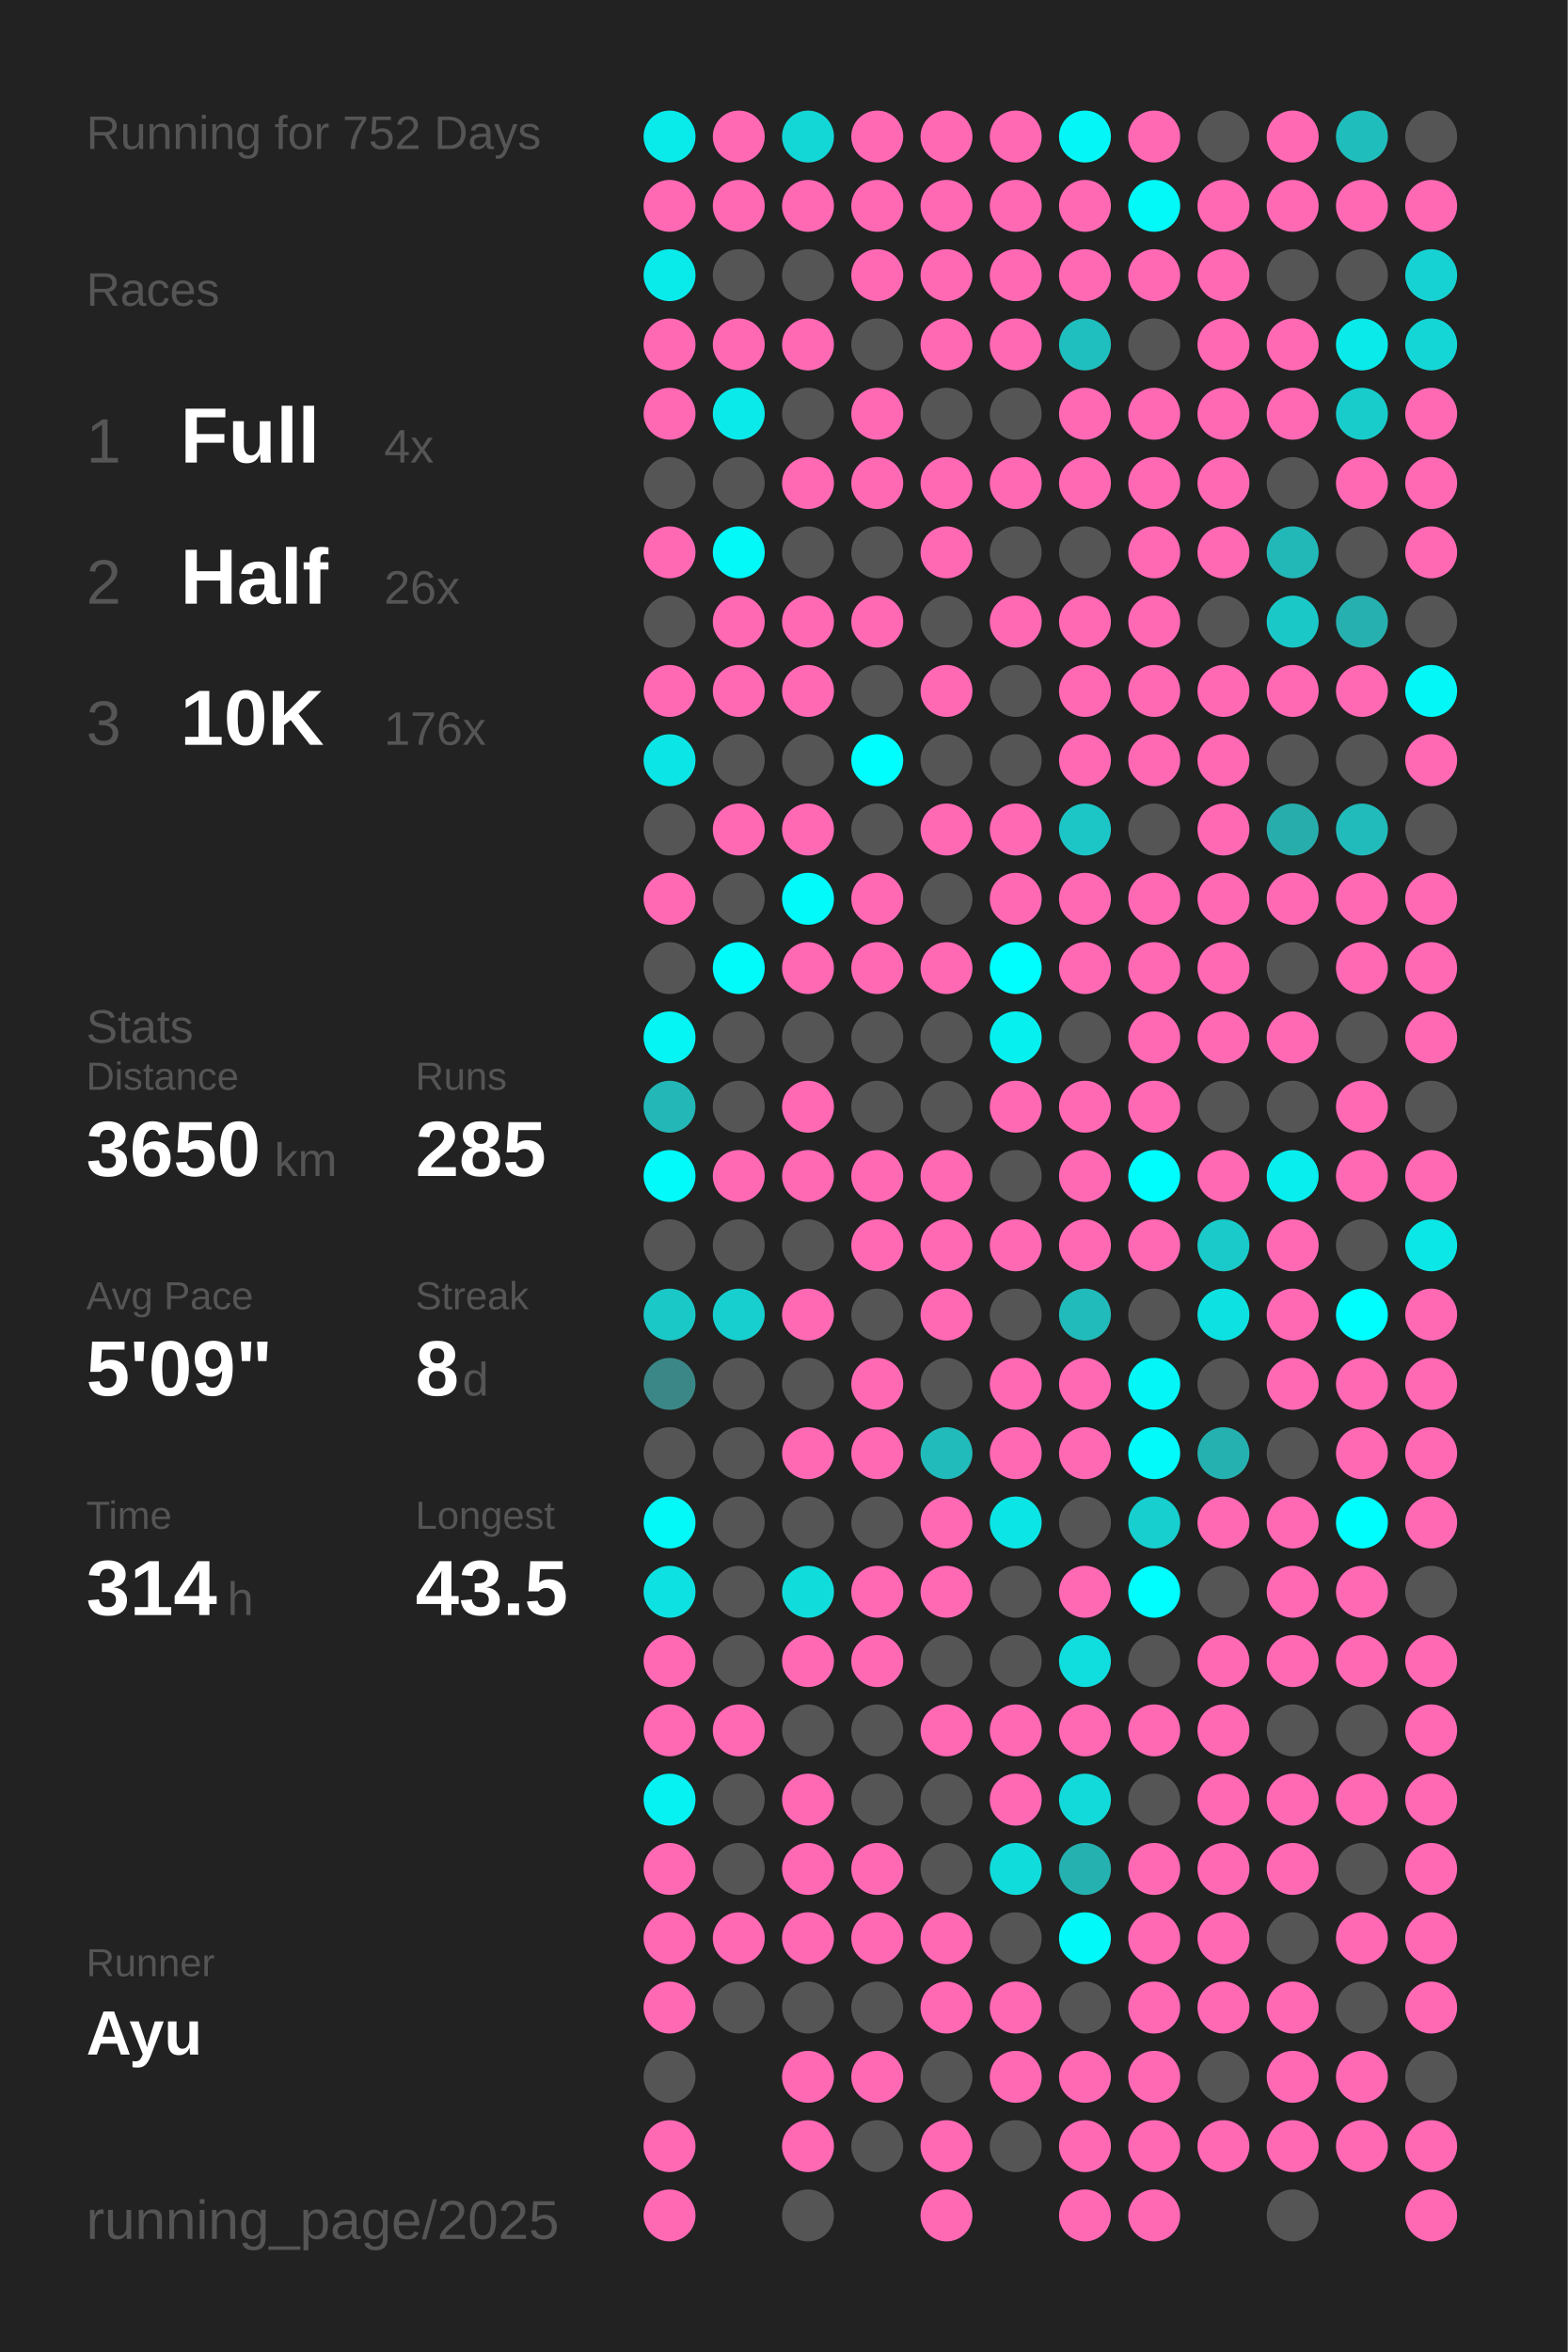
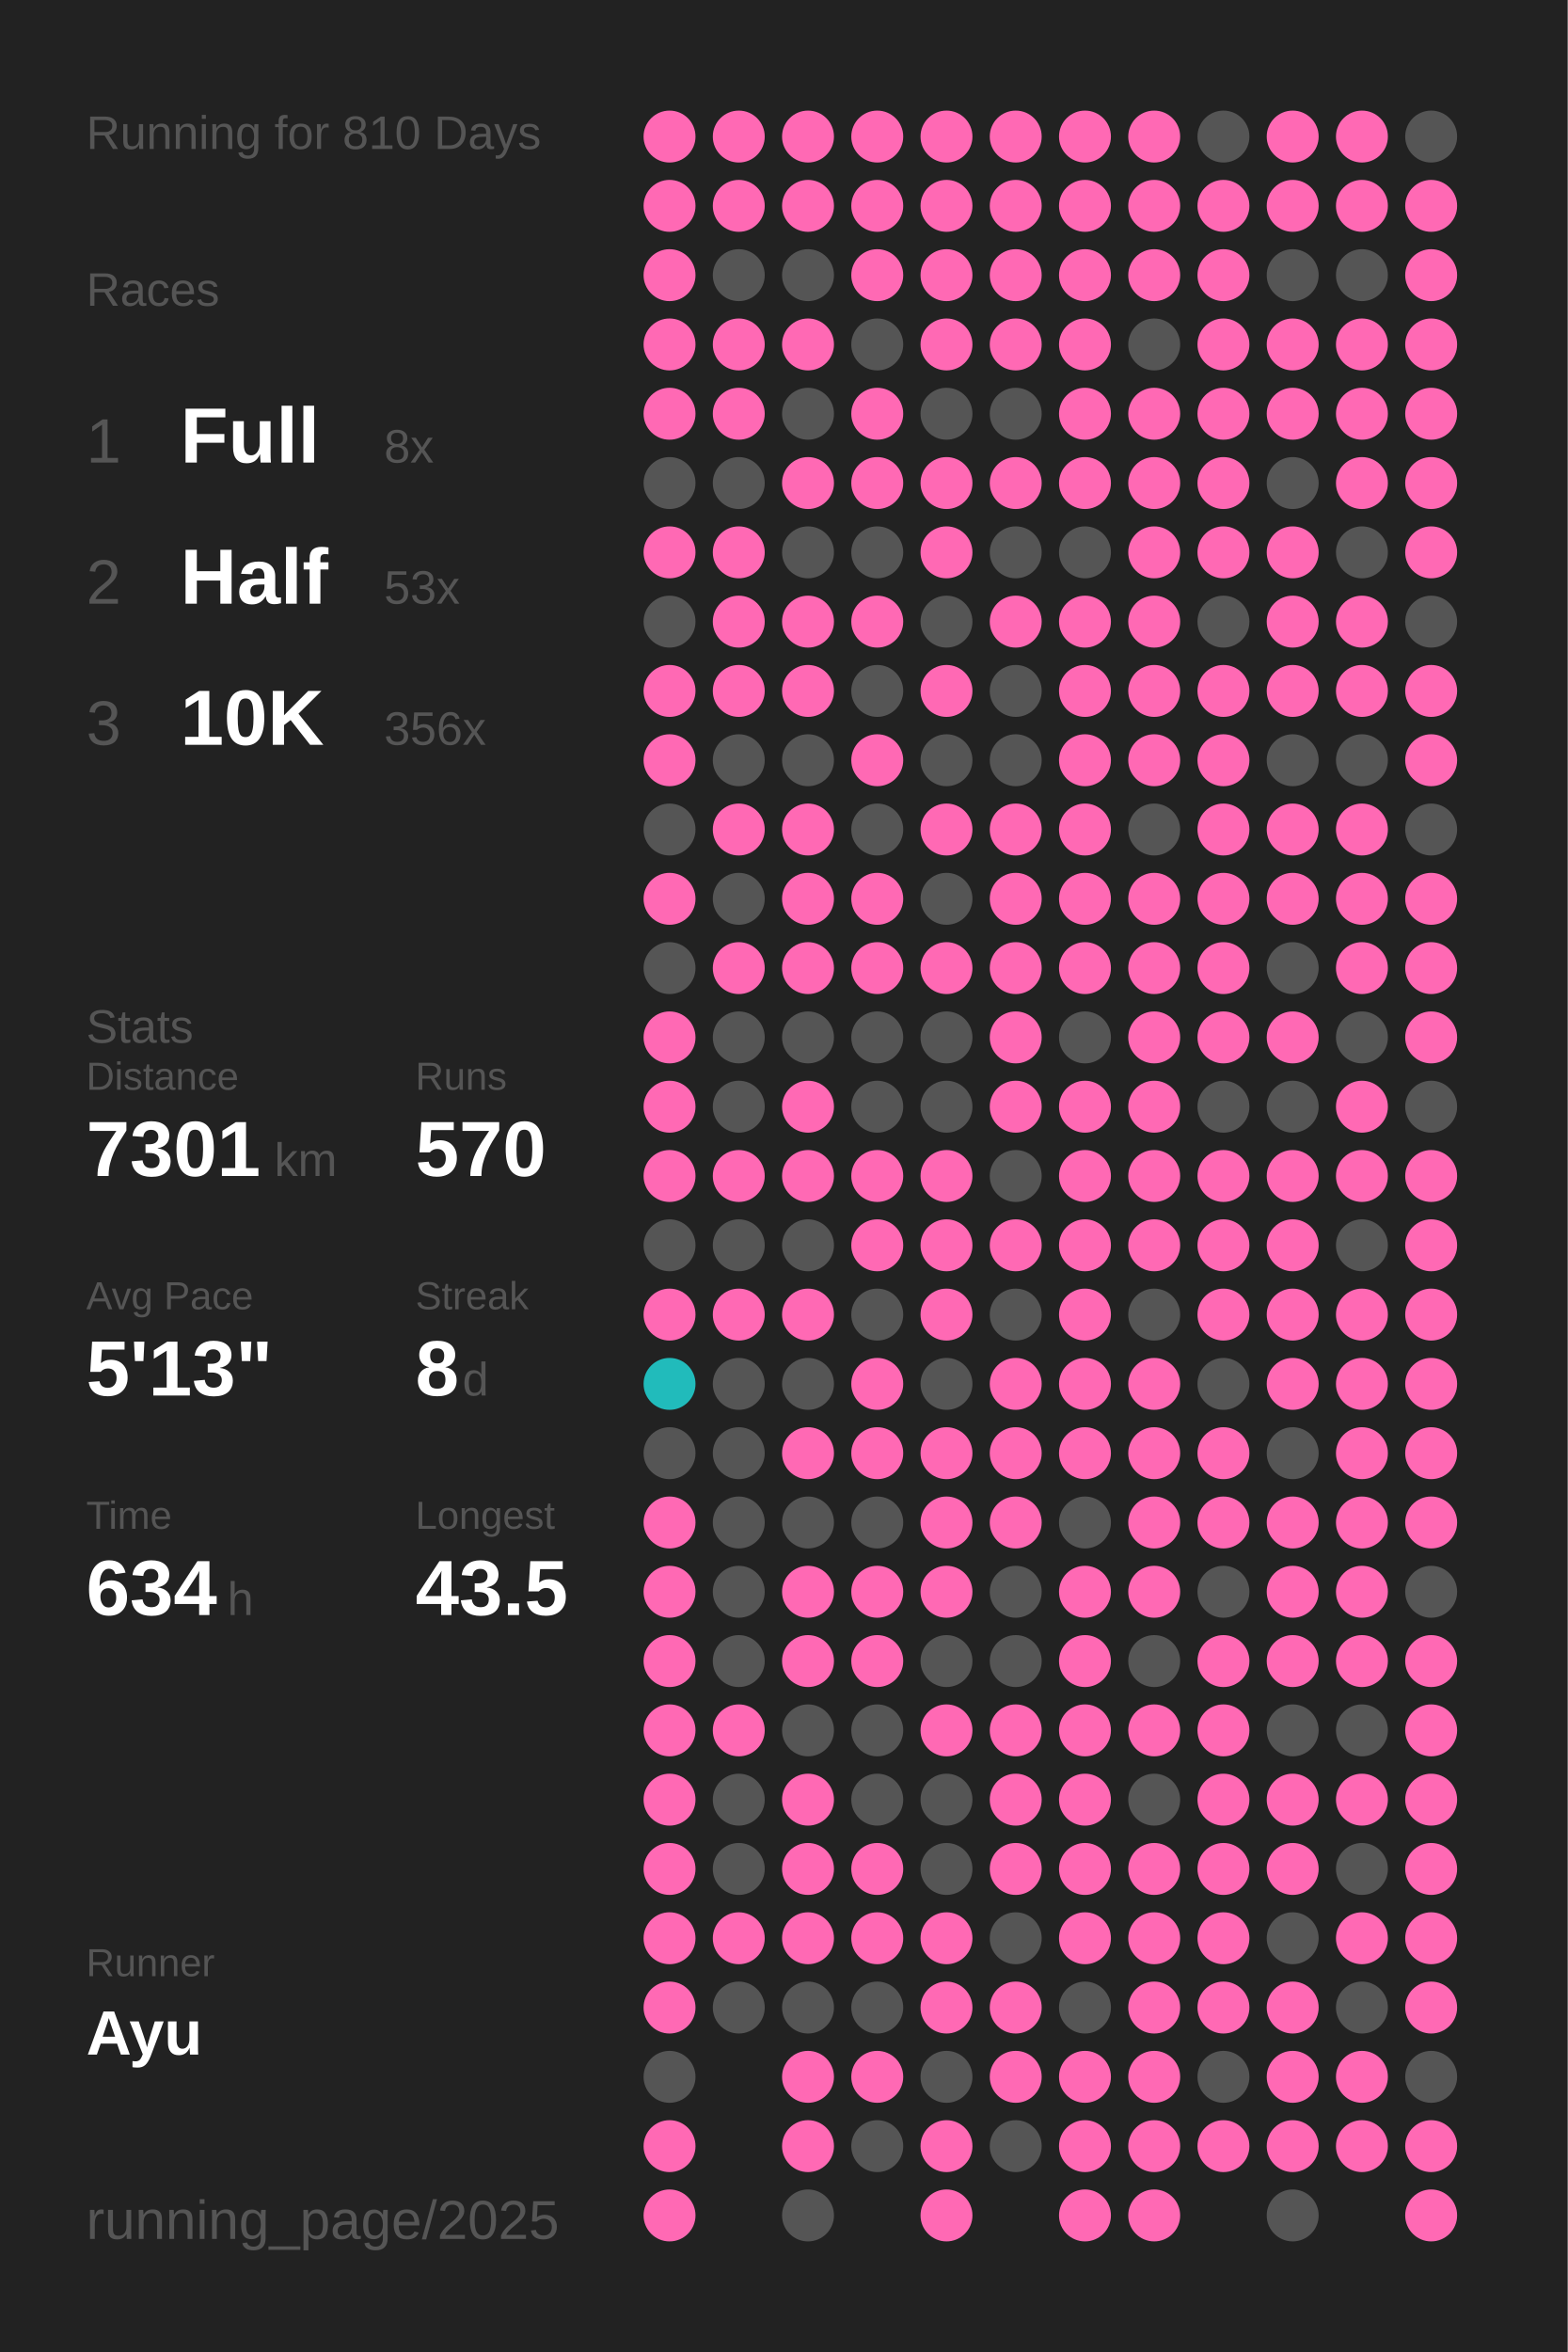
<svg xmlns="http://www.w3.org/2000/svg" baseProfile="full" height="300mm" version="1.1" viewBox="0,0,200,300" width="200mm">
  <defs />
  <rect fill="#222222" height="300" width="200" x="0" y="0" />
-   <text fill="#555555" style="font-size:6px; font-family:Arial;" x="11" y="19">Running for 752 Days</text>
+   <text fill="#555555" style="font-size:6px; font-family:Arial;" x="11" y="19">Running for 810 Days</text>
  <text fill="#555555" style="font-size:6px; font-family:Arial;" x="11" y="39">Races</text>
  <text fill="#555555" style="font-size:8px; font-family:Arial;" x="11" y="59">1</text>
  <text fill="#FFFFFF" style="font-size:10px; font-family:Arial; font-weight:bold;" x="23" y="59">Full</text>
-   <text fill="#555555" style="font-size:6px; font-family:Arial;" x="49" y="59">4x</text>
+   <text fill="#555555" style="font-size:6px; font-family:Arial;" x="49" y="59">8x</text>
  <text fill="#555555" style="font-size:8px; font-family:Arial;" x="11" y="77">2</text>
  <text fill="#FFFFFF" style="font-size:10px; font-family:Arial; font-weight:bold;" x="23" y="77">Half</text>
-   <text fill="#555555" style="font-size:6px; font-family:Arial;" x="49" y="77">26x</text>
+   <text fill="#555555" style="font-size:6px; font-family:Arial;" x="49" y="77">53x</text>
  <text fill="#555555" style="font-size:8px; font-family:Arial;" x="11" y="95">3</text>
  <text fill="#FFFFFF" style="font-size:10px; font-family:Arial; font-weight:bold;" x="23" y="95">10K</text>
-   <text fill="#555555" style="font-size:6px; font-family:Arial;" x="49" y="95">176x</text>
+   <text fill="#555555" style="font-size:6px; font-family:Arial;" x="49" y="95">356x</text>
  <text fill="#555555" style="font-size:6px; font-family:Arial;" x="11" y="133">Stats</text>
  <text fill="#555555" style="font-size:5px; font-family:Arial;" x="11" y="139">Distance</text>
-   <text fill="#FFFFFF" style="font-size:10px; font-family:Arial; font-weight:bold;" x="11" y="150">3650</text>
+   <text fill="#FFFFFF" style="font-size:10px; font-family:Arial; font-weight:bold;" x="11" y="150">7301</text>
  <text fill="#555555" style="font-size:6px; font-family:Arial;" x="35" y="150">km</text>
  <text fill="#555555" style="font-size:5px; font-family:Arial;" x="53" y="139">Runs</text>
-   <text fill="#FFFFFF" style="font-size:10px; font-family:Arial; font-weight:bold;" x="53" y="150">285</text>
+   <text fill="#FFFFFF" style="font-size:10px; font-family:Arial; font-weight:bold;" x="53" y="150">570</text>
  <text fill="#555555" style="font-size:5px; font-family:Arial;" x="11" y="167">Avg Pace</text>
-   <text fill="#FFFFFF" style="font-size:10px; font-family:Arial; font-weight:bold;" x="11" y="178">5'09"</text>
+   <text fill="#FFFFFF" style="font-size:10px; font-family:Arial; font-weight:bold;" x="11" y="178">5'13"</text>
  <text fill="#555555" style="font-size:5px; font-family:Arial;" x="53" y="167">Streak</text>
  <text fill="#FFFFFF" style="font-size:10px; font-family:Arial; font-weight:bold;" x="53" y="178">8</text>
  <text fill="#555555" style="font-size:6px; font-family:Arial;" x="59" y="178">d</text>
  <text fill="#555555" style="font-size:5px; font-family:Arial;" x="11" y="195">Time</text>
-   <text fill="#FFFFFF" style="font-size:10px; font-family:Arial; font-weight:bold;" x="11" y="206">314</text>
+   <text fill="#FFFFFF" style="font-size:10px; font-family:Arial; font-weight:bold;" x="11" y="206">634</text>
  <text fill="#555555" style="font-size:6px; font-family:Arial;" x="29" y="206">h</text>
  <text fill="#555555" style="font-size:5px; font-family:Arial;" x="53" y="195">Longest</text>
  <text fill="#FFFFFF" style="font-size:10px; font-family:Arial; font-weight:bold;" x="53" y="206">43.5</text>
  <text fill="#555555" style="font-size:5px; font-family:Arial;" x="11" y="252.065">Runner</text>
  <text fill="#FFFFFF" style="font-size:8px; font-family:Arial; font-weight:bold;" x="11" y="262.065">Ayu</text>
  <text fill="#555555" style="font-size:7px; font-family:Arial;" x="11" y="285.581">running_page/2025</text>
-   <circle cx="85.417" cy="17.419" fill="#09ebeb" r="3.312" />
+   <circle cx="85.417" cy="17.419" fill="#ff69b4" r="3.312" />
  <circle cx="85.417" cy="26.258" fill="#ff69b4" r="3.312" />
-   <circle cx="85.417" cy="35.097" fill="#09ebeb" r="3.312" />
+   <circle cx="85.417" cy="35.097" fill="#ff69b4" r="3.312" />
  <circle cx="85.417" cy="43.935" fill="#ff69b4" r="3.312" />
  <circle cx="85.417" cy="52.774" fill="#ff69b4" r="3.312" />
  <circle cx="85.417" cy="61.613" fill="#555555" r="3.312" />
  <circle cx="85.417" cy="70.452" fill="#ff69b4" r="3.312" />
  <circle cx="85.417" cy="79.29" fill="#555555" r="3.312" />
  <circle cx="85.417" cy="88.129" fill="#ff69b4" r="3.312" />
-   <circle cx="85.417" cy="96.968" fill="#0ce5e5" r="3.312" />
+   <circle cx="85.417" cy="96.968" fill="#ff69b4" r="3.312" />
  <circle cx="85.417" cy="105.806" fill="#555555" r="3.312" />
  <circle cx="85.417" cy="114.645" fill="#ff69b4" r="3.312" />
  <circle cx="85.417" cy="123.484" fill="#555555" r="3.312" />
-   <circle cx="85.417" cy="132.323" fill="#05f4f4" r="3.312" />
-   <circle cx="85.417" cy="141.161" fill="#23b7b7" r="3.312" />
-   <circle cx="85.417" cy="150" fill="#02fafa" r="3.312" />
+   <circle cx="85.417" cy="132.323" fill="#ff69b4" r="3.312" />
+   <circle cx="85.417" cy="141.161" fill="#ff69b4" r="3.312" />
+   <circle cx="85.417" cy="150" fill="#ff69b4" r="3.312" />
  <circle cx="85.417" cy="158.839" fill="#555555" r="3.312" />
-   <circle cx="85.417" cy="167.677" fill="#1bc8c8" r="3.312" />
-   <circle cx="85.417" cy="176.516" fill="#3b8787" r="3.312" />
+   <circle cx="85.417" cy="167.677" fill="#ff69b4" r="3.312" />
+   <circle cx="85.417" cy="176.516" fill="#21bbbb" r="3.312" />
  <circle cx="85.417" cy="185.355" fill="#555555" r="3.312" />
-   <circle cx="85.417" cy="194.194" fill="#03f8f8" r="3.312" />
-   <circle cx="85.417" cy="203.032" fill="#0ee1e1" r="3.312" />
+   <circle cx="85.417" cy="194.194" fill="#ff69b4" r="3.312" />
+   <circle cx="85.417" cy="203.032" fill="#ff69b4" r="3.312" />
  <circle cx="85.417" cy="211.871" fill="#ff69b4" r="3.312" />
  <circle cx="85.417" cy="220.71" fill="#ff69b4" r="3.312" />
-   <circle cx="85.417" cy="229.548" fill="#06f1f1" r="3.312" />
+   <circle cx="85.417" cy="229.548" fill="#ff69b4" r="3.312" />
  <circle cx="85.417" cy="238.387" fill="#ff69b4" r="3.312" />
  <circle cx="85.417" cy="247.226" fill="#ff69b4" r="3.312" />
  <circle cx="85.417" cy="256.065" fill="#ff69b4" r="3.312" />
  <circle cx="85.417" cy="264.903" fill="#555555" r="3.312" />
  <circle cx="85.417" cy="273.742" fill="#ff69b4" r="3.312" />
  <circle cx="85.417" cy="282.581" fill="#ff69b4" r="3.312" />
  <circle cx="94.25" cy="17.419" fill="#ff69b4" r="3.312" />
  <circle cx="94.25" cy="26.258" fill="#ff69b4" r="3.312" />
  <circle cx="94.25" cy="35.097" fill="#555555" r="3.312" />
  <circle cx="94.25" cy="43.935" fill="#ff69b4" r="3.312" />
-   <circle cx="94.25" cy="52.774" fill="#0aeaea" r="3.312" />
+   <circle cx="94.25" cy="52.774" fill="#ff69b4" r="3.312" />
  <circle cx="94.25" cy="61.613" fill="#555555" r="3.312" />
-   <circle cx="94.25" cy="70.452" fill="#03f8f8" r="3.312" />
+   <circle cx="94.25" cy="70.452" fill="#ff69b4" r="3.312" />
  <circle cx="94.25" cy="79.29" fill="#ff69b4" r="3.312" />
  <circle cx="94.25" cy="88.129" fill="#ff69b4" r="3.312" />
  <circle cx="94.25" cy="96.968" fill="#555555" r="3.312" />
  <circle cx="94.25" cy="105.806" fill="#ff69b4" r="3.312" />
  <circle cx="94.25" cy="114.645" fill="#555555" r="3.312" />
-   <circle cx="94.25" cy="123.484" fill="#01fbfb" r="3.312" />
+   <circle cx="94.25" cy="123.484" fill="#ff69b4" r="3.312" />
  <circle cx="94.25" cy="132.323" fill="#555555" r="3.312" />
  <circle cx="94.25" cy="141.161" fill="#555555" r="3.312" />
  <circle cx="94.25" cy="150" fill="#ff69b4" r="3.312" />
  <circle cx="94.25" cy="158.839" fill="#555555" r="3.312" />
-   <circle cx="94.25" cy="167.677" fill="#17cfcf" r="3.312" />
+   <circle cx="94.25" cy="167.677" fill="#ff69b4" r="3.312" />
  <circle cx="94.25" cy="176.516" fill="#555555" r="3.312" />
  <circle cx="94.25" cy="185.355" fill="#555555" r="3.312" />
  <circle cx="94.25" cy="194.194" fill="#555555" r="3.312" />
  <circle cx="94.25" cy="203.032" fill="#555555" r="3.312" />
  <circle cx="94.25" cy="211.871" fill="#555555" r="3.312" />
  <circle cx="94.25" cy="220.71" fill="#ff69b4" r="3.312" />
  <circle cx="94.25" cy="229.548" fill="#555555" r="3.312" />
  <circle cx="94.25" cy="238.387" fill="#555555" r="3.312" />
  <circle cx="94.25" cy="247.226" fill="#ff69b4" r="3.312" />
  <circle cx="94.25" cy="256.065" fill="#555555" r="3.312" />
-   <circle cx="103.083" cy="17.419" fill="#13d7d7" r="3.312" />
+   <circle cx="103.083" cy="17.419" fill="#ff69b4" r="3.312" />
  <circle cx="103.083" cy="26.258" fill="#ff69b4" r="3.312" />
  <circle cx="103.083" cy="35.097" fill="#555555" r="3.312" />
  <circle cx="103.083" cy="43.935" fill="#ff69b4" r="3.312" />
  <circle cx="103.083" cy="52.774" fill="#555555" r="3.312" />
  <circle cx="103.083" cy="61.613" fill="#ff69b4" r="3.312" />
  <circle cx="103.083" cy="70.452" fill="#555555" r="3.312" />
  <circle cx="103.083" cy="79.29" fill="#ff69b4" r="3.312" />
  <circle cx="103.083" cy="88.129" fill="#ff69b4" r="3.312" />
  <circle cx="103.083" cy="96.968" fill="#555555" r="3.312" />
  <circle cx="103.083" cy="105.806" fill="#ff69b4" r="3.312" />
-   <circle cx="103.083" cy="114.645" fill="#02fafa" r="3.312" />
+   <circle cx="103.083" cy="114.645" fill="#ff69b4" r="3.312" />
  <circle cx="103.083" cy="123.484" fill="#ff69b4" r="3.312" />
  <circle cx="103.083" cy="132.323" fill="#555555" r="3.312" />
  <circle cx="103.083" cy="141.161" fill="#ff69b4" r="3.312" />
  <circle cx="103.083" cy="150" fill="#ff69b4" r="3.312" />
  <circle cx="103.083" cy="158.839" fill="#555555" r="3.312" />
  <circle cx="103.083" cy="167.677" fill="#ff69b4" r="3.312" />
  <circle cx="103.083" cy="176.516" fill="#555555" r="3.312" />
  <circle cx="103.083" cy="185.355" fill="#ff69b4" r="3.312" />
  <circle cx="103.083" cy="194.194" fill="#555555" r="3.312" />
-   <circle cx="103.083" cy="203.032" fill="#11dcdc" r="3.312" />
+   <circle cx="103.083" cy="203.032" fill="#ff69b4" r="3.312" />
  <circle cx="103.083" cy="211.871" fill="#ff69b4" r="3.312" />
  <circle cx="103.083" cy="220.71" fill="#555555" r="3.312" />
  <circle cx="103.083" cy="229.548" fill="#ff69b4" r="3.312" />
  <circle cx="103.083" cy="238.387" fill="#ff69b4" r="3.312" />
  <circle cx="103.083" cy="247.226" fill="#ff69b4" r="3.312" />
  <circle cx="103.083" cy="256.065" fill="#555555" r="3.312" />
  <circle cx="103.083" cy="264.903" fill="#ff69b4" r="3.312" />
  <circle cx="103.083" cy="273.742" fill="#ff69b4" r="3.312" />
  <circle cx="103.083" cy="282.581" fill="#555555" r="3.312" />
  <circle cx="111.917" cy="17.419" fill="#ff69b4" r="3.312" />
  <circle cx="111.917" cy="26.258" fill="#ff69b4" r="3.312" />
  <circle cx="111.917" cy="35.097" fill="#ff69b4" r="3.312" />
  <circle cx="111.917" cy="43.935" fill="#555555" r="3.312" />
  <circle cx="111.917" cy="52.774" fill="#ff69b4" r="3.312" />
  <circle cx="111.917" cy="61.613" fill="#ff69b4" r="3.312" />
  <circle cx="111.917" cy="70.452" fill="#555555" r="3.312" />
  <circle cx="111.917" cy="79.29" fill="#ff69b4" r="3.312" />
  <circle cx="111.917" cy="88.129" fill="#555555" r="3.312" />
-   <circle cx="111.917" cy="96.968" fill="#00fefe" r="3.312" />
+   <circle cx="111.917" cy="96.968" fill="#ff69b4" r="3.312" />
  <circle cx="111.917" cy="105.806" fill="#555555" r="3.312" />
  <circle cx="111.917" cy="114.645" fill="#ff69b4" r="3.312" />
  <circle cx="111.917" cy="123.484" fill="#ff69b4" r="3.312" />
  <circle cx="111.917" cy="132.323" fill="#555555" r="3.312" />
  <circle cx="111.917" cy="141.161" fill="#555555" r="3.312" />
  <circle cx="111.917" cy="150" fill="#ff69b4" r="3.312" />
  <circle cx="111.917" cy="158.839" fill="#ff69b4" r="3.312" />
  <circle cx="111.917" cy="167.677" fill="#555555" r="3.312" />
  <circle cx="111.917" cy="176.516" fill="#ff69b4" r="3.312" />
  <circle cx="111.917" cy="185.355" fill="#ff69b4" r="3.312" />
  <circle cx="111.917" cy="194.194" fill="#555555" r="3.312" />
  <circle cx="111.917" cy="203.032" fill="#ff69b4" r="3.312" />
  <circle cx="111.917" cy="211.871" fill="#ff69b4" r="3.312" />
  <circle cx="111.917" cy="220.71" fill="#555555" r="3.312" />
  <circle cx="111.917" cy="229.548" fill="#555555" r="3.312" />
  <circle cx="111.917" cy="238.387" fill="#ff69b4" r="3.312" />
  <circle cx="111.917" cy="247.226" fill="#ff69b4" r="3.312" />
  <circle cx="111.917" cy="256.065" fill="#555555" r="3.312" />
  <circle cx="111.917" cy="264.903" fill="#ff69b4" r="3.312" />
  <circle cx="111.917" cy="273.742" fill="#555555" r="3.312" />
  <circle cx="120.75" cy="17.419" fill="#ff69b4" r="3.312" />
  <circle cx="120.75" cy="26.258" fill="#ff69b4" r="3.312" />
  <circle cx="120.75" cy="35.097" fill="#ff69b4" r="3.312" />
  <circle cx="120.75" cy="43.935" fill="#ff69b4" r="3.312" />
  <circle cx="120.75" cy="52.774" fill="#555555" r="3.312" />
  <circle cx="120.75" cy="61.613" fill="#ff69b4" r="3.312" />
  <circle cx="120.75" cy="70.452" fill="#ff69b4" r="3.312" />
  <circle cx="120.75" cy="79.29" fill="#555555" r="3.312" />
  <circle cx="120.75" cy="88.129" fill="#ff69b4" r="3.312" />
  <circle cx="120.75" cy="96.968" fill="#555555" r="3.312" />
  <circle cx="120.75" cy="105.806" fill="#ff69b4" r="3.312" />
  <circle cx="120.75" cy="114.645" fill="#555555" r="3.312" />
  <circle cx="120.75" cy="123.484" fill="#ff69b4" r="3.312" />
  <circle cx="120.75" cy="132.323" fill="#555555" r="3.312" />
  <circle cx="120.75" cy="141.161" fill="#555555" r="3.312" />
  <circle cx="120.75" cy="150" fill="#ff69b4" r="3.312" />
  <circle cx="120.75" cy="158.839" fill="#ff69b4" r="3.312" />
  <circle cx="120.75" cy="167.677" fill="#ff69b4" r="3.312" />
  <circle cx="120.75" cy="176.516" fill="#555555" r="3.312" />
-   <circle cx="120.75" cy="185.355" fill="#21bbbb" r="3.312" />
+   <circle cx="120.75" cy="185.355" fill="#ff69b4" r="3.312" />
  <circle cx="120.75" cy="194.194" fill="#ff69b4" r="3.312" />
  <circle cx="120.75" cy="203.032" fill="#ff69b4" r="3.312" />
  <circle cx="120.75" cy="211.871" fill="#555555" r="3.312" />
  <circle cx="120.75" cy="220.71" fill="#ff69b4" r="3.312" />
  <circle cx="120.75" cy="229.548" fill="#555555" r="3.312" />
  <circle cx="120.75" cy="238.387" fill="#555555" r="3.312" />
  <circle cx="120.75" cy="247.226" fill="#ff69b4" r="3.312" />
  <circle cx="120.75" cy="256.065" fill="#ff69b4" r="3.312" />
  <circle cx="120.75" cy="264.903" fill="#555555" r="3.312" />
  <circle cx="120.75" cy="273.742" fill="#ff69b4" r="3.312" />
  <circle cx="120.75" cy="282.581" fill="#ff69b4" r="3.312" />
  <circle cx="129.583" cy="17.419" fill="#ff69b4" r="3.312" />
  <circle cx="129.583" cy="26.258" fill="#ff69b4" r="3.312" />
  <circle cx="129.583" cy="35.097" fill="#ff69b4" r="3.312" />
  <circle cx="129.583" cy="43.935" fill="#ff69b4" r="3.312" />
  <circle cx="129.583" cy="52.774" fill="#555555" r="3.312" />
  <circle cx="129.583" cy="61.613" fill="#ff69b4" r="3.312" />
  <circle cx="129.583" cy="70.452" fill="#555555" r="3.312" />
  <circle cx="129.583" cy="79.29" fill="#ff69b4" r="3.312" />
  <circle cx="129.583" cy="88.129" fill="#555555" r="3.312" />
  <circle cx="129.583" cy="96.968" fill="#555555" r="3.312" />
  <circle cx="129.583" cy="105.806" fill="#ff69b4" r="3.312" />
  <circle cx="129.583" cy="114.645" fill="#ff69b4" r="3.312" />
-   <circle cx="129.583" cy="123.484" fill="#00fefe" r="3.312" />
-   <circle cx="129.583" cy="132.323" fill="#07f0f0" r="3.312" />
+   <circle cx="129.583" cy="123.484" fill="#ff69b4" r="3.312" />
+   <circle cx="129.583" cy="132.323" fill="#ff69b4" r="3.312" />
  <circle cx="129.583" cy="141.161" fill="#ff69b4" r="3.312" />
  <circle cx="129.583" cy="150" fill="#555555" r="3.312" />
  <circle cx="129.583" cy="158.839" fill="#ff69b4" r="3.312" />
  <circle cx="129.583" cy="167.677" fill="#555555" r="3.312" />
  <circle cx="129.583" cy="176.516" fill="#ff69b4" r="3.312" />
  <circle cx="129.583" cy="185.355" fill="#ff69b4" r="3.312" />
-   <circle cx="129.583" cy="194.194" fill="#0ce5e5" r="3.312" />
+   <circle cx="129.583" cy="194.194" fill="#ff69b4" r="3.312" />
  <circle cx="129.583" cy="203.032" fill="#555555" r="3.312" />
  <circle cx="129.583" cy="211.871" fill="#555555" r="3.312" />
  <circle cx="129.583" cy="220.71" fill="#ff69b4" r="3.312" />
  <circle cx="129.583" cy="229.548" fill="#ff69b4" r="3.312" />
-   <circle cx="129.583" cy="238.387" fill="#11dcdc" r="3.312" />
+   <circle cx="129.583" cy="238.387" fill="#ff69b4" r="3.312" />
  <circle cx="129.583" cy="247.226" fill="#555555" r="3.312" />
  <circle cx="129.583" cy="256.065" fill="#ff69b4" r="3.312" />
  <circle cx="129.583" cy="264.903" fill="#ff69b4" r="3.312" />
  <circle cx="129.583" cy="273.742" fill="#555555" r="3.312" />
-   <circle cx="138.417" cy="17.419" fill="#04f6f6" r="3.312" />
+   <circle cx="138.417" cy="17.419" fill="#ff69b4" r="3.312" />
  <circle cx="138.417" cy="26.258" fill="#ff69b4" r="3.312" />
  <circle cx="138.417" cy="35.097" fill="#ff69b4" r="3.312" />
-   <circle cx="138.417" cy="43.935" fill="#1fbfbf" r="3.312" />
+   <circle cx="138.417" cy="43.935" fill="#ff69b4" r="3.312" />
  <circle cx="138.417" cy="52.774" fill="#ff69b4" r="3.312" />
  <circle cx="138.417" cy="61.613" fill="#ff69b4" r="3.312" />
  <circle cx="138.417" cy="70.452" fill="#555555" r="3.312" />
  <circle cx="138.417" cy="79.29" fill="#ff69b4" r="3.312" />
  <circle cx="138.417" cy="88.129" fill="#ff69b4" r="3.312" />
  <circle cx="138.417" cy="96.968" fill="#ff69b4" r="3.312" />
-   <circle cx="138.417" cy="105.806" fill="#1cc6c6" r="3.312" />
+   <circle cx="138.417" cy="105.806" fill="#ff69b4" r="3.312" />
  <circle cx="138.417" cy="114.645" fill="#ff69b4" r="3.312" />
  <circle cx="138.417" cy="123.484" fill="#ff69b4" r="3.312" />
  <circle cx="138.417" cy="132.323" fill="#555555" r="3.312" />
  <circle cx="138.417" cy="141.161" fill="#ff69b4" r="3.312" />
  <circle cx="138.417" cy="150" fill="#ff69b4" r="3.312" />
  <circle cx="138.417" cy="158.839" fill="#ff69b4" r="3.312" />
-   <circle cx="138.417" cy="167.677" fill="#21bbbb" r="3.312" />
+   <circle cx="138.417" cy="167.677" fill="#ff69b4" r="3.312" />
  <circle cx="138.417" cy="176.516" fill="#ff69b4" r="3.312" />
  <circle cx="138.417" cy="185.355" fill="#ff69b4" r="3.312" />
  <circle cx="138.417" cy="194.194" fill="#555555" r="3.312" />
  <circle cx="138.417" cy="203.032" fill="#ff69b4" r="3.312" />
-   <circle cx="138.417" cy="211.871" fill="#10dede" r="3.312" />
+   <circle cx="138.417" cy="211.871" fill="#ff69b4" r="3.312" />
  <circle cx="138.417" cy="220.71" fill="#ff69b4" r="3.312" />
-   <circle cx="138.417" cy="229.548" fill="#12dada" r="3.312" />
-   <circle cx="138.417" cy="238.387" fill="#26b1b1" r="3.312" />
-   <circle cx="138.417" cy="247.226" fill="#02f9f9" r="3.312" />
+   <circle cx="138.417" cy="229.548" fill="#ff69b4" r="3.312" />
+   <circle cx="138.417" cy="238.387" fill="#ff69b4" r="3.312" />
+   <circle cx="138.417" cy="247.226" fill="#ff69b4" r="3.312" />
  <circle cx="138.417" cy="256.065" fill="#555555" r="3.312" />
  <circle cx="138.417" cy="264.903" fill="#ff69b4" r="3.312" />
  <circle cx="138.417" cy="273.742" fill="#ff69b4" r="3.312" />
  <circle cx="138.417" cy="282.581" fill="#ff69b4" r="3.312" />
  <circle cx="147.25" cy="17.419" fill="#ff69b4" r="3.312" />
-   <circle cx="147.25" cy="26.258" fill="#03f8f8" r="3.312" />
+   <circle cx="147.25" cy="26.258" fill="#ff69b4" r="3.312" />
  <circle cx="147.25" cy="35.097" fill="#ff69b4" r="3.312" />
  <circle cx="147.25" cy="43.935" fill="#555555" r="3.312" />
  <circle cx="147.25" cy="52.774" fill="#ff69b4" r="3.312" />
  <circle cx="147.25" cy="61.613" fill="#ff69b4" r="3.312" />
  <circle cx="147.25" cy="70.452" fill="#ff69b4" r="3.312" />
  <circle cx="147.25" cy="79.29" fill="#ff69b4" r="3.312" />
  <circle cx="147.25" cy="88.129" fill="#ff69b4" r="3.312" />
  <circle cx="147.25" cy="96.968" fill="#ff69b4" r="3.312" />
  <circle cx="147.25" cy="105.806" fill="#555555" r="3.312" />
  <circle cx="147.25" cy="114.645" fill="#ff69b4" r="3.312" />
  <circle cx="147.25" cy="123.484" fill="#ff69b4" r="3.312" />
  <circle cx="147.25" cy="132.323" fill="#ff69b4" r="3.312" />
  <circle cx="147.25" cy="141.161" fill="#ff69b4" r="3.312" />
-   <circle cx="147.25" cy="150" fill="#00fdfd" r="3.312" />
+   <circle cx="147.25" cy="150" fill="#ff69b4" r="3.312" />
  <circle cx="147.25" cy="158.839" fill="#ff69b4" r="3.312" />
  <circle cx="147.25" cy="167.677" fill="#555555" r="3.312" />
-   <circle cx="147.25" cy="176.516" fill="#04f6f6" r="3.312" />
-   <circle cx="147.25" cy="185.355" fill="#02fafa" r="3.312" />
-   <circle cx="147.25" cy="194.194" fill="#17cfcf" r="3.312" />
-   <circle cx="147.25" cy="203.032" fill="#00fefe" r="3.312" />
+   <circle cx="147.25" cy="176.516" fill="#ff69b4" r="3.312" />
+   <circle cx="147.25" cy="185.355" fill="#ff69b4" r="3.312" />
+   <circle cx="147.25" cy="194.194" fill="#ff69b4" r="3.312" />
+   <circle cx="147.25" cy="203.032" fill="#ff69b4" r="3.312" />
  <circle cx="147.25" cy="211.871" fill="#555555" r="3.312" />
  <circle cx="147.25" cy="220.71" fill="#ff69b4" r="3.312" />
  <circle cx="147.25" cy="229.548" fill="#555555" r="3.312" />
  <circle cx="147.25" cy="238.387" fill="#ff69b4" r="3.312" />
  <circle cx="147.25" cy="247.226" fill="#ff69b4" r="3.312" />
  <circle cx="147.25" cy="256.065" fill="#ff69b4" r="3.312" />
  <circle cx="147.25" cy="264.903" fill="#ff69b4" r="3.312" />
  <circle cx="147.25" cy="273.742" fill="#ff69b4" r="3.312" />
  <circle cx="147.25" cy="282.581" fill="#ff69b4" r="3.312" />
  <circle cx="156.083" cy="17.419" fill="#555555" r="3.312" />
  <circle cx="156.083" cy="26.258" fill="#ff69b4" r="3.312" />
  <circle cx="156.083" cy="35.097" fill="#ff69b4" r="3.312" />
  <circle cx="156.083" cy="43.935" fill="#ff69b4" r="3.312" />
  <circle cx="156.083" cy="52.774" fill="#ff69b4" r="3.312" />
  <circle cx="156.083" cy="61.613" fill="#ff69b4" r="3.312" />
  <circle cx="156.083" cy="70.452" fill="#ff69b4" r="3.312" />
  <circle cx="156.083" cy="79.29" fill="#555555" r="3.312" />
  <circle cx="156.083" cy="88.129" fill="#ff69b4" r="3.312" />
  <circle cx="156.083" cy="96.968" fill="#ff69b4" r="3.312" />
  <circle cx="156.083" cy="105.806" fill="#ff69b4" r="3.312" />
  <circle cx="156.083" cy="114.645" fill="#ff69b4" r="3.312" />
  <circle cx="156.083" cy="123.484" fill="#ff69b4" r="3.312" />
  <circle cx="156.083" cy="132.323" fill="#ff69b4" r="3.312" />
  <circle cx="156.083" cy="141.161" fill="#555555" r="3.312" />
  <circle cx="156.083" cy="150" fill="#ff69b4" r="3.312" />
-   <circle cx="156.083" cy="158.839" fill="#1acaca" r="3.312" />
-   <circle cx="156.083" cy="167.677" fill="#0ee1e1" r="3.312" />
+   <circle cx="156.083" cy="158.839" fill="#ff69b4" r="3.312" />
+   <circle cx="156.083" cy="167.677" fill="#ff69b4" r="3.312" />
  <circle cx="156.083" cy="176.516" fill="#555555" r="3.312" />
-   <circle cx="156.083" cy="185.355" fill="#26b1b1" r="3.312" />
+   <circle cx="156.083" cy="185.355" fill="#ff69b4" r="3.312" />
  <circle cx="156.083" cy="194.194" fill="#ff69b4" r="3.312" />
  <circle cx="156.083" cy="203.032" fill="#555555" r="3.312" />
  <circle cx="156.083" cy="211.871" fill="#ff69b4" r="3.312" />
  <circle cx="156.083" cy="220.71" fill="#ff69b4" r="3.312" />
  <circle cx="156.083" cy="229.548" fill="#ff69b4" r="3.312" />
  <circle cx="156.083" cy="238.387" fill="#ff69b4" r="3.312" />
  <circle cx="156.083" cy="247.226" fill="#ff69b4" r="3.312" />
  <circle cx="156.083" cy="256.065" fill="#ff69b4" r="3.312" />
  <circle cx="156.083" cy="264.903" fill="#555555" r="3.312" />
  <circle cx="156.083" cy="273.742" fill="#ff69b4" r="3.312" />
  <circle cx="164.917" cy="17.419" fill="#ff69b4" r="3.312" />
  <circle cx="164.917" cy="26.258" fill="#ff69b4" r="3.312" />
  <circle cx="164.917" cy="35.097" fill="#555555" r="3.312" />
  <circle cx="164.917" cy="43.935" fill="#ff69b4" r="3.312" />
  <circle cx="164.917" cy="52.774" fill="#ff69b4" r="3.312" />
  <circle cx="164.917" cy="61.613" fill="#555555" r="3.312" />
-   <circle cx="164.917" cy="70.452" fill="#23b8b8" r="3.312" />
-   <circle cx="164.917" cy="79.29" fill="#1bc8c8" r="3.312" />
+   <circle cx="164.917" cy="70.452" fill="#ff69b4" r="3.312" />
+   <circle cx="164.917" cy="79.29" fill="#ff69b4" r="3.312" />
  <circle cx="164.917" cy="88.129" fill="#ff69b4" r="3.312" />
  <circle cx="164.917" cy="96.968" fill="#555555" r="3.312" />
-   <circle cx="164.917" cy="105.806" fill="#28adad" r="3.312" />
+   <circle cx="164.917" cy="105.806" fill="#ff69b4" r="3.312" />
  <circle cx="164.917" cy="114.645" fill="#ff69b4" r="3.312" />
  <circle cx="164.917" cy="123.484" fill="#555555" r="3.312" />
  <circle cx="164.917" cy="132.323" fill="#ff69b4" r="3.312" />
  <circle cx="164.917" cy="141.161" fill="#555555" r="3.312" />
-   <circle cx="164.917" cy="150" fill="#08eded" r="3.312" />
+   <circle cx="164.917" cy="150" fill="#ff69b4" r="3.312" />
  <circle cx="164.917" cy="158.839" fill="#ff69b4" r="3.312" />
  <circle cx="164.917" cy="167.677" fill="#ff69b4" r="3.312" />
  <circle cx="164.917" cy="176.516" fill="#ff69b4" r="3.312" />
  <circle cx="164.917" cy="185.355" fill="#555555" r="3.312" />
  <circle cx="164.917" cy="194.194" fill="#ff69b4" r="3.312" />
  <circle cx="164.917" cy="203.032" fill="#ff69b4" r="3.312" />
  <circle cx="164.917" cy="211.871" fill="#ff69b4" r="3.312" />
  <circle cx="164.917" cy="220.71" fill="#555555" r="3.312" />
  <circle cx="164.917" cy="229.548" fill="#ff69b4" r="3.312" />
  <circle cx="164.917" cy="238.387" fill="#ff69b4" r="3.312" />
  <circle cx="164.917" cy="247.226" fill="#555555" r="3.312" />
  <circle cx="164.917" cy="256.065" fill="#ff69b4" r="3.312" />
  <circle cx="164.917" cy="264.903" fill="#ff69b4" r="3.312" />
  <circle cx="164.917" cy="273.742" fill="#ff69b4" r="3.312" />
  <circle cx="164.917" cy="282.581" fill="#555555" r="3.312" />
-   <circle cx="173.75" cy="17.419" fill="#20bdbd" r="3.312" />
+   <circle cx="173.75" cy="17.419" fill="#ff69b4" r="3.312" />
  <circle cx="173.75" cy="26.258" fill="#ff69b4" r="3.312" />
  <circle cx="173.75" cy="35.097" fill="#555555" r="3.312" />
-   <circle cx="173.75" cy="43.935" fill="#0aeaea" r="3.312" />
-   <circle cx="173.75" cy="52.774" fill="#19cccc" r="3.312" />
+   <circle cx="173.75" cy="43.935" fill="#ff69b4" r="3.312" />
+   <circle cx="173.75" cy="52.774" fill="#ff69b4" r="3.312" />
  <circle cx="173.75" cy="61.613" fill="#ff69b4" r="3.312" />
  <circle cx="173.75" cy="70.452" fill="#555555" r="3.312" />
-   <circle cx="173.75" cy="79.29" fill="#27b0b0" r="3.312" />
+   <circle cx="173.75" cy="79.29" fill="#ff69b4" r="3.312" />
  <circle cx="173.75" cy="88.129" fill="#ff69b4" r="3.312" />
  <circle cx="173.75" cy="96.968" fill="#555555" r="3.312" />
-   <circle cx="173.75" cy="105.806" fill="#21bbbb" r="3.312" />
+   <circle cx="173.75" cy="105.806" fill="#ff69b4" r="3.312" />
  <circle cx="173.75" cy="114.645" fill="#ff69b4" r="3.312" />
  <circle cx="173.75" cy="123.484" fill="#ff69b4" r="3.312" />
  <circle cx="173.75" cy="132.323" fill="#555555" r="3.312" />
  <circle cx="173.75" cy="141.161" fill="#ff69b4" r="3.312" />
  <circle cx="173.75" cy="150" fill="#ff69b4" r="3.312" />
  <circle cx="173.75" cy="158.839" fill="#555555" r="3.312" />
-   <circle cx="173.75" cy="167.677" fill="#00fefe" r="3.312" />
+   <circle cx="173.75" cy="167.677" fill="#ff69b4" r="3.312" />
  <circle cx="173.75" cy="176.516" fill="#ff69b4" r="3.312" />
  <circle cx="173.75" cy="185.355" fill="#ff69b4" r="3.312" />
-   <circle cx="173.75" cy="194.194" fill="#00fefe" r="3.312" />
+   <circle cx="173.75" cy="194.194" fill="#ff69b4" r="3.312" />
  <circle cx="173.75" cy="203.032" fill="#ff69b4" r="3.312" />
  <circle cx="173.75" cy="211.871" fill="#ff69b4" r="3.312" />
  <circle cx="173.75" cy="220.71" fill="#555555" r="3.312" />
  <circle cx="173.75" cy="229.548" fill="#ff69b4" r="3.312" />
  <circle cx="173.75" cy="238.387" fill="#555555" r="3.312" />
  <circle cx="173.75" cy="247.226" fill="#ff69b4" r="3.312" />
  <circle cx="173.75" cy="256.065" fill="#555555" r="3.312" />
  <circle cx="173.75" cy="264.903" fill="#ff69b4" r="3.312" />
  <circle cx="173.75" cy="273.742" fill="#ff69b4" r="3.312" />
  <circle cx="182.583" cy="17.419" fill="#555555" r="3.312" />
  <circle cx="182.583" cy="26.258" fill="#ff69b4" r="3.312" />
-   <circle cx="182.583" cy="35.097" fill="#16d2d2" r="3.312" />
-   <circle cx="182.583" cy="43.935" fill="#14d6d6" r="3.312" />
+   <circle cx="182.583" cy="35.097" fill="#ff69b4" r="3.312" />
+   <circle cx="182.583" cy="43.935" fill="#ff69b4" r="3.312" />
  <circle cx="182.583" cy="52.774" fill="#ff69b4" r="3.312" />
  <circle cx="182.583" cy="61.613" fill="#ff69b4" r="3.312" />
  <circle cx="182.583" cy="70.452" fill="#ff69b4" r="3.312" />
  <circle cx="182.583" cy="79.29" fill="#555555" r="3.312" />
-   <circle cx="182.583" cy="88.129" fill="#03f7f7" r="3.312" />
+   <circle cx="182.583" cy="88.129" fill="#ff69b4" r="3.312" />
  <circle cx="182.583" cy="96.968" fill="#ff69b4" r="3.312" />
  <circle cx="182.583" cy="105.806" fill="#555555" r="3.312" />
  <circle cx="182.583" cy="114.645" fill="#ff69b4" r="3.312" />
  <circle cx="182.583" cy="123.484" fill="#ff69b4" r="3.312" />
  <circle cx="182.583" cy="132.323" fill="#ff69b4" r="3.312" />
  <circle cx="182.583" cy="141.161" fill="#555555" r="3.312" />
  <circle cx="182.583" cy="150" fill="#ff69b4" r="3.312" />
-   <circle cx="182.583" cy="158.839" fill="#0be7e7" r="3.312" />
+   <circle cx="182.583" cy="158.839" fill="#ff69b4" r="3.312" />
  <circle cx="182.583" cy="167.677" fill="#ff69b4" r="3.312" />
  <circle cx="182.583" cy="176.516" fill="#ff69b4" r="3.312" />
  <circle cx="182.583" cy="185.355" fill="#ff69b4" r="3.312" />
  <circle cx="182.583" cy="194.194" fill="#ff69b4" r="3.312" />
  <circle cx="182.583" cy="203.032" fill="#555555" r="3.312" />
  <circle cx="182.583" cy="211.871" fill="#ff69b4" r="3.312" />
  <circle cx="182.583" cy="220.71" fill="#ff69b4" r="3.312" />
  <circle cx="182.583" cy="229.548" fill="#ff69b4" r="3.312" />
  <circle cx="182.583" cy="238.387" fill="#ff69b4" r="3.312" />
  <circle cx="182.583" cy="247.226" fill="#ff69b4" r="3.312" />
  <circle cx="182.583" cy="256.065" fill="#ff69b4" r="3.312" />
  <circle cx="182.583" cy="264.903" fill="#555555" r="3.312" />
  <circle cx="182.583" cy="273.742" fill="#ff69b4" r="3.312" />
  <circle cx="182.583" cy="282.581" fill="#ff69b4" r="3.312" />
</svg>
